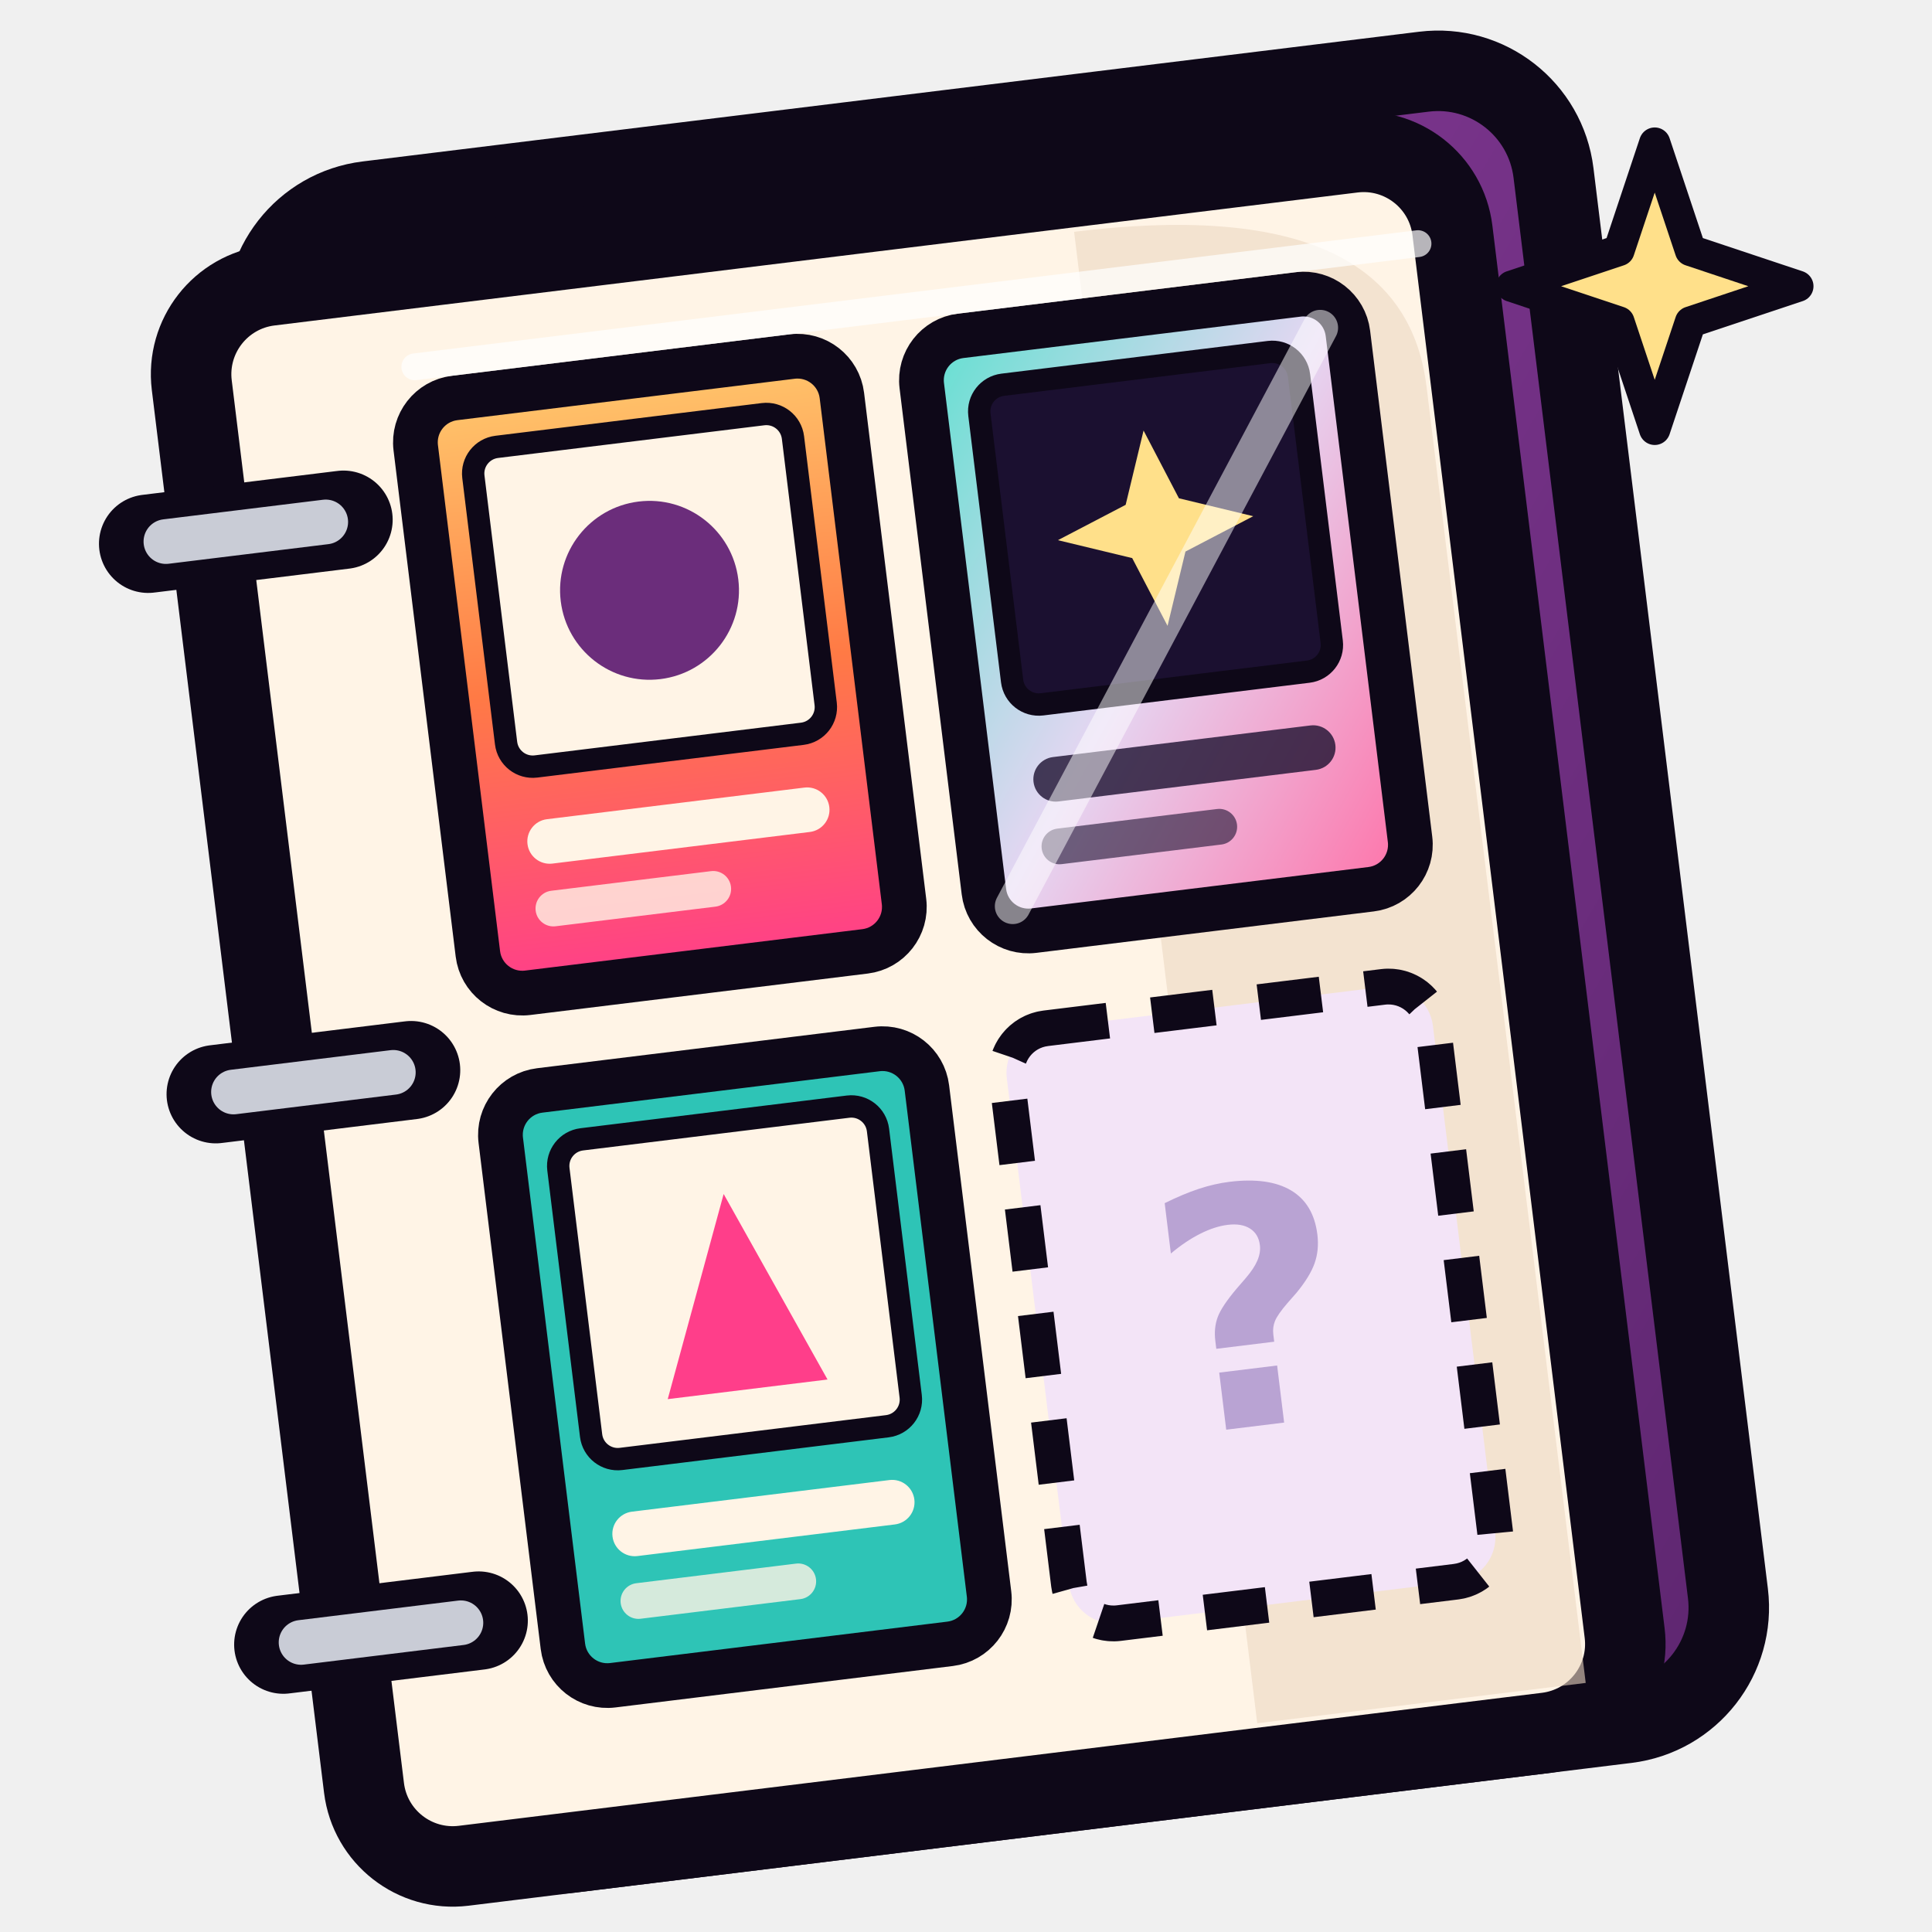
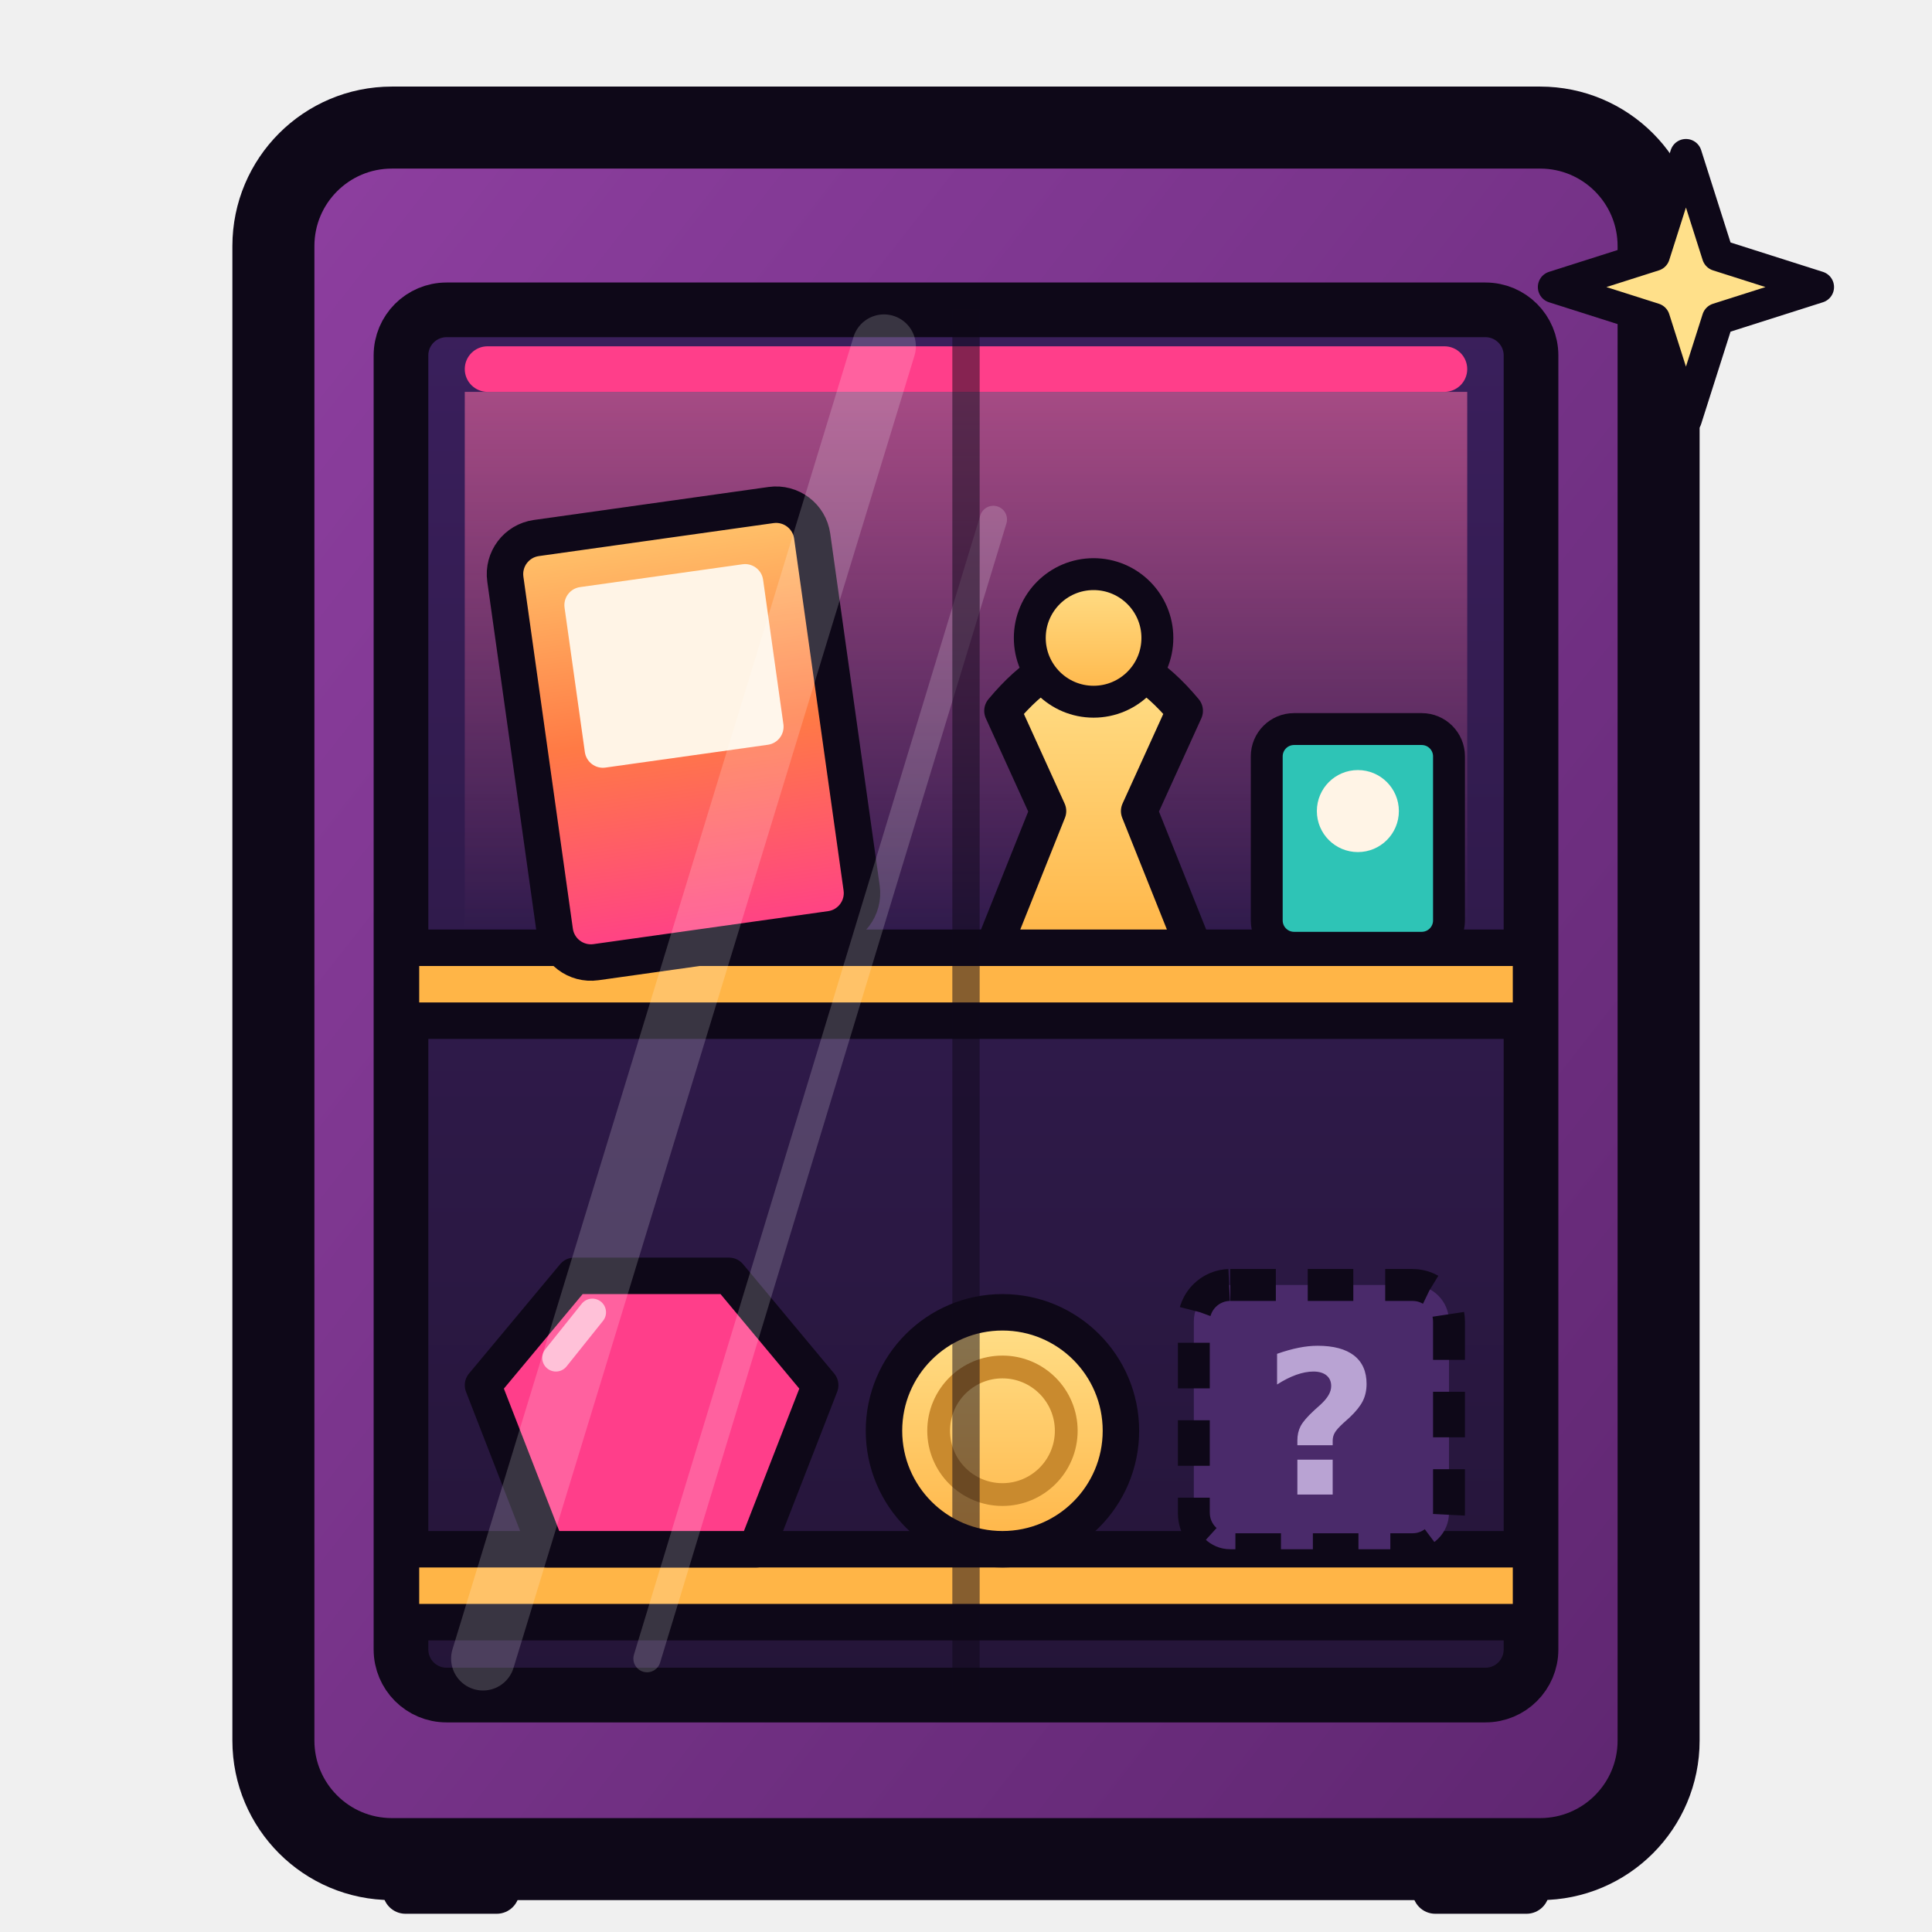
- <svg xmlns="http://www.w3.org/2000/svg" viewBox="40 40 432 432" width="512" height="512">
+ <svg xmlns="http://www.w3.org/2000/svg" viewBox="44 36 424 424" width="512" height="512">
  <defs>
-     <linearGradient id="cover" x1="0" y1="0" x2="1" y2="1">
+     <linearGradient id="frame" x1="0" y1="0" x2="1" y2="1">
      <stop offset="0" stop-color="#8E3FA0" />
      <stop offset="1" stop-color="#5E2670" />
+     </linearGradient>
+     <linearGradient id="inside" x1="0" y1="0" x2="0" y2="1">
+       <stop offset="0" stop-color="#3A1F5C" />
+       <stop offset="1" stop-color="#241538" />
+     </linearGradient>
+     <linearGradient id="gold" x1="0" y1="0" x2="0" y2="1">
+       <stop offset="0" stop-color="#FFE08A" />
+       <stop offset="1" stop-color="#FFB547" />
    </linearGradient>
    <linearGradient id="sun" x1="0" y1="0" x2="0" y2="1">
      <stop offset="0" stop-color="#FFC56B" />
      <stop offset="0.5" stop-color="#FF7A45" />
      <stop offset="1" stop-color="#FF3E8A" />
    </linearGradient>
-     <linearGradient id="holo" x1="0" y1="0" x2="1" y2="1">
-       <stop offset="0" stop-color="#5FE0D0" />
-       <stop offset="0.5" stop-color="#E5D6F2" />
-       <stop offset="1" stop-color="#FF6FA6" />
+     <linearGradient id="spot" x1="0" y1="0" x2="0" y2="1">
+       <stop offset="0" stop-color="#FF6FA6" stop-opacity="0.55" />
+       <stop offset="1" stop-color="#FF6FA6" stop-opacity="0" />
    </linearGradient>
  </defs>
-   <g transform="rotate(-7 256 256)">
-     <rect x="118" y="70" width="290" height="372" rx="26" fill="url(#cover)" stroke="#0E0818" stroke-width="18" />
-     <rect x="100" y="86" width="284" height="356" rx="20" fill="#FFF4E6" stroke="#0E0818" stroke-width="18" />
-     <path d="M300 96 Q374 96 374 140 L374 432 L300 432 Z" fill="#EBD7C2" opacity="0.6" />
-     <g fill="none" stroke="#0E0818" stroke-width="22" stroke-linecap="round">
-       <path d="M86 140 L130 140" />
-       <path d="M86 264 L130 264" />
-       <path d="M86 388 L130 388" />
-     </g>
-     <g fill="none" stroke="#C9CCD6" stroke-width="10" stroke-linecap="round">
-       <path d="M90 140 L126 140" />
-       <path d="M90 264 L126 264" />
-       <path d="M90 388 L126 388" />
-     </g>
-     <rect x="148" y="116" width="96" height="134" rx="10" fill="url(#sun)" stroke="#0E0818" stroke-width="10" />
-     <rect x="160" y="128" width="72" height="72" rx="6" fill="#FFF4E6" stroke="#0E0818" stroke-width="5" />
-     <circle cx="196" cy="164" r="20" fill="#6B2D7B" />
-     <rect x="162" y="212" width="68" height="10" rx="5" fill="#FFF4E6" />
-     <rect x="162" y="228" width="44" height="8" rx="4" fill="#FFF4E6" opacity="0.8" />
-     <rect x="262" y="116" width="96" height="134" rx="10" fill="url(#holo)" stroke="#0E0818" stroke-width="10" />
-     <rect x="274" y="128" width="72" height="72" rx="6" fill="#1B1030" stroke="#0E0818" stroke-width="5" />
-     <path d="M310 142 L316 158 L332 164 L316 170 L310 186 L304 170 L288 164 L304 158 Z" fill="#FFE08A" />
-     <rect x="276" y="212" width="68" height="10" rx="5" fill="#1B1030" opacity="0.8" />
-     <rect x="276" y="228" width="44" height="8" rx="4" fill="#1B1030" opacity="0.6" />
-     <path d="M268 244 L352 124" stroke="#FFFFFF" stroke-width="8" opacity="0.5" stroke-linecap="round" />
-     <rect x="148" y="272" width="96" height="134" rx="10" fill="#2EC4B6" stroke="#0E0818" stroke-width="10" />
-     <rect x="160" y="284" width="72" height="72" rx="6" fill="#FFF4E6" stroke="#0E0818" stroke-width="5" />
-     <path d="M178 344 L196 300 L214 344 Z" fill="#FF3E8A" />
-     <rect x="162" y="368" width="68" height="10" rx="5" fill="#FFF4E6" />
-     <rect x="162" y="384" width="44" height="8" rx="4" fill="#FFF4E6" opacity="0.8" />
-     <rect x="262" y="272" width="96" height="134" rx="10" fill="#F3E4F7" stroke="#0E0818" stroke-width="8" stroke-dasharray="14 10" />
-     <text x="310" y="366" text-anchor="middle" font-family="DejaVu Sans, Arial, sans-serif" font-weight="900" font-size="74" fill="#B9A3D3">?</text>
-     <path d="M150 108 L376 108" stroke="#FFFFFF" stroke-width="6" opacity="0.7" stroke-linecap="round" />
-   </g>
-   <path d="M410 72 L418 96 L442 104 L418 112 L410 136 L402 112 L378 104 L402 96 Z" fill="#FFE08A" stroke="#0E0818" stroke-width="7" stroke-linejoin="round" />
+   <rect x="104" y="64" width="304" height="380" rx="26" fill="url(#frame)" stroke="#0E0818" stroke-width="18" />
+   <rect x="132" y="104" width="248" height="304" rx="10" fill="url(#inside)" stroke="#0E0818" stroke-width="12" />
+   <rect x="146" y="112" width="220" height="10" rx="5" fill="#FF3E8A" />
+   <path d="M146 122 L366 122 L366 240 L146 240 Z" fill="url(#spot)" />
+   <rect x="132" y="244" width="248" height="16" fill="#FFB547" stroke="#0E0818" stroke-width="8" />
+   <rect x="132" y="376" width="248" height="16" fill="#FFB547" stroke="#0E0818" stroke-width="8" />
+   <rect x="160" y="150" width="68" height="94" rx="8" fill="url(#sun)" stroke="#0E0818" stroke-width="8" transform="rotate(-8 194 197)" />
+   <rect x="172" y="162" width="44" height="40" rx="4" fill="#FFF4E6" transform="rotate(-8 194 197)" />
+   <path d="M262 244 L274 214 L264 192 Q284 168 304 192 L294 214 L306 244 Z" fill="url(#gold)" stroke="#0E0818" stroke-width="8" stroke-linejoin="round" />
+   <circle cx="284" cy="176" r="14" fill="url(#gold)" stroke="#0E0818" stroke-width="7" />
+   <rect x="322" y="196" width="40" height="48" rx="6" fill="#2EC4B6" stroke="#0E0818" stroke-width="7" />
+   <circle cx="342" cy="214" r="9" fill="#FFF4E6" />
+   <path d="M164 376 L150 340 L170 316 L204 316 L224 340 L210 376 Z" fill="#FF3E8A" stroke="#0E0818" stroke-width="8" stroke-linejoin="round" />
+   <path d="M166 334 L174 324" fill="none" stroke="#FFB3CF" stroke-width="6" stroke-linecap="round" />
+   <circle cx="264" cy="350" r="26" fill="url(#gold)" stroke="#0E0818" stroke-width="8" />
+   <circle cx="264" cy="350" r="14" fill="none" stroke="#C98A2E" stroke-width="5" />
+   <rect x="306" y="318" width="56" height="58" rx="8" fill="#4A2A6A" stroke="#0E0818" stroke-width="7" stroke-dasharray="10 7" />
+   <text x="334" y="364" text-anchor="middle" font-family="DejaVu Sans, Arial, sans-serif" font-weight="900" font-size="44" fill="#B9A3D3">?</text>
+   <path d="M150 400 L238 112" stroke="#FFFFFF" stroke-width="14" opacity="0.18" stroke-linecap="round" />
+   <path d="M186 400 L262 150" stroke="#FFFFFF" stroke-width="6" opacity="0.18" stroke-linecap="round" />
+   <line x1="256" y1="104" x2="256" y2="408" stroke="#0E0818" stroke-width="6" opacity="0.5" />
+   <rect x="128" y="440" width="30" height="16" rx="5" fill="#0E0818" />
+   <rect x="354" y="440" width="30" height="16" rx="5" fill="#0E0818" />
+   <path d="M414 70 L421 92 L443 99 L421 106 L414 128 L407 106 L385 99 L407 92 Z" fill="#FFE08A" stroke="#0E0818" stroke-width="7" stroke-linejoin="round" />
</svg>
